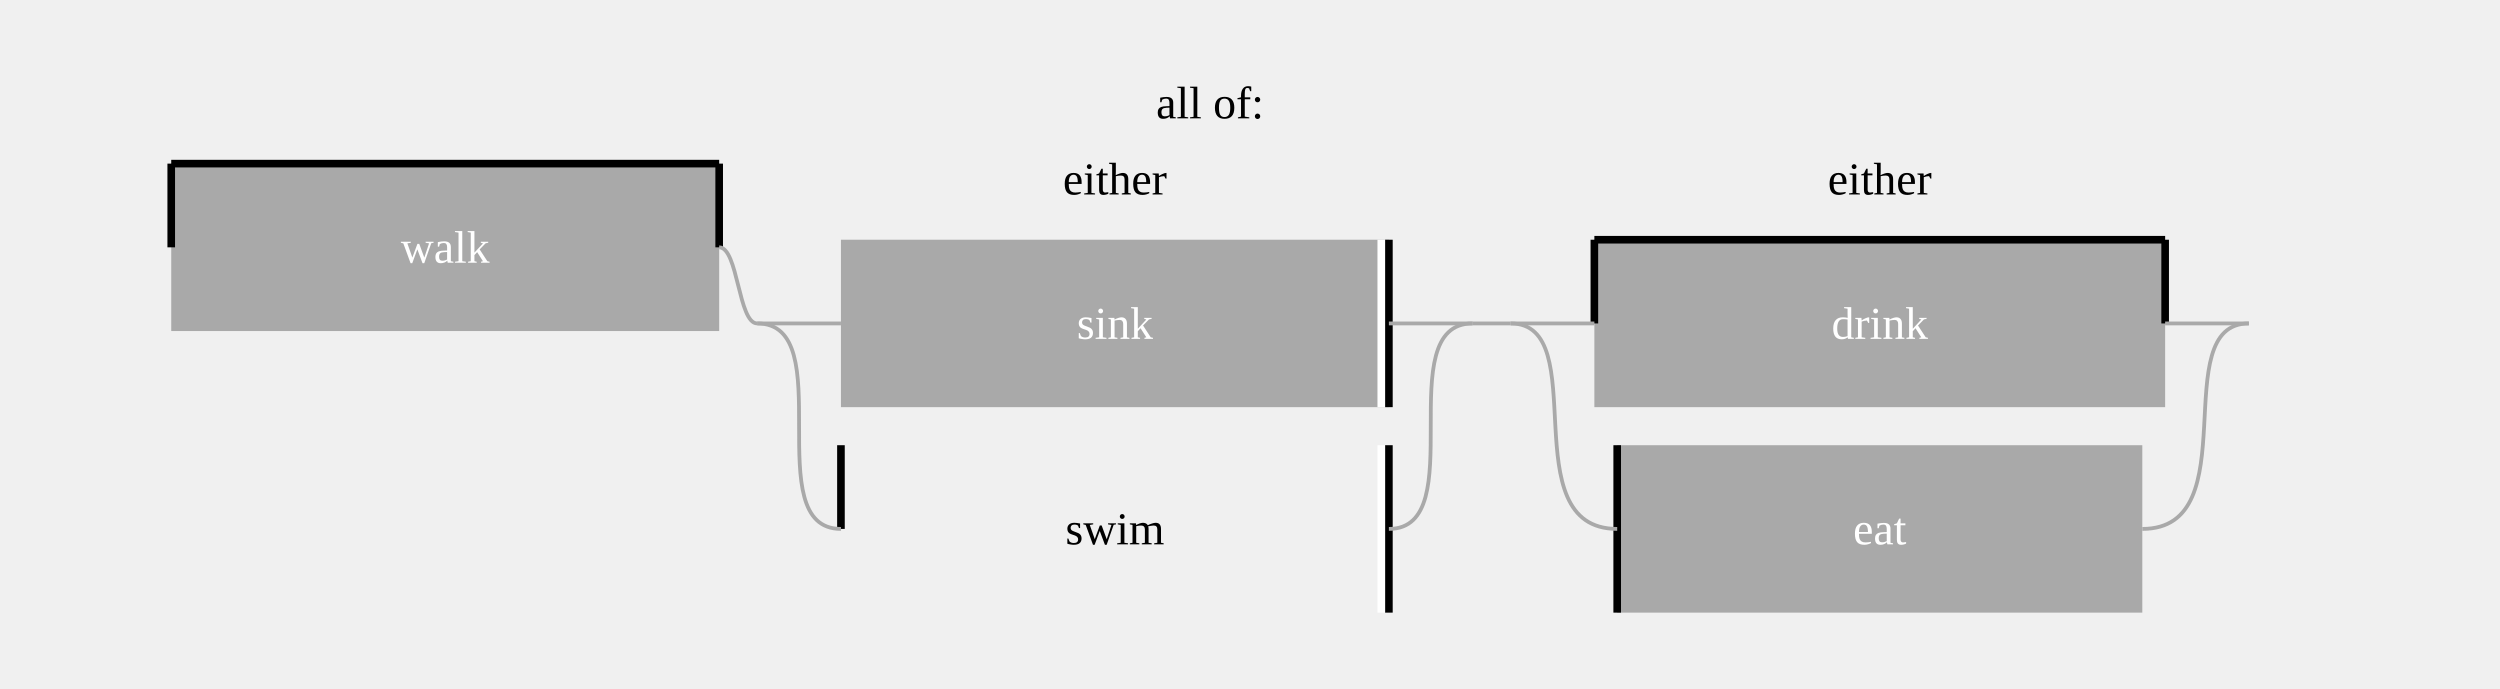
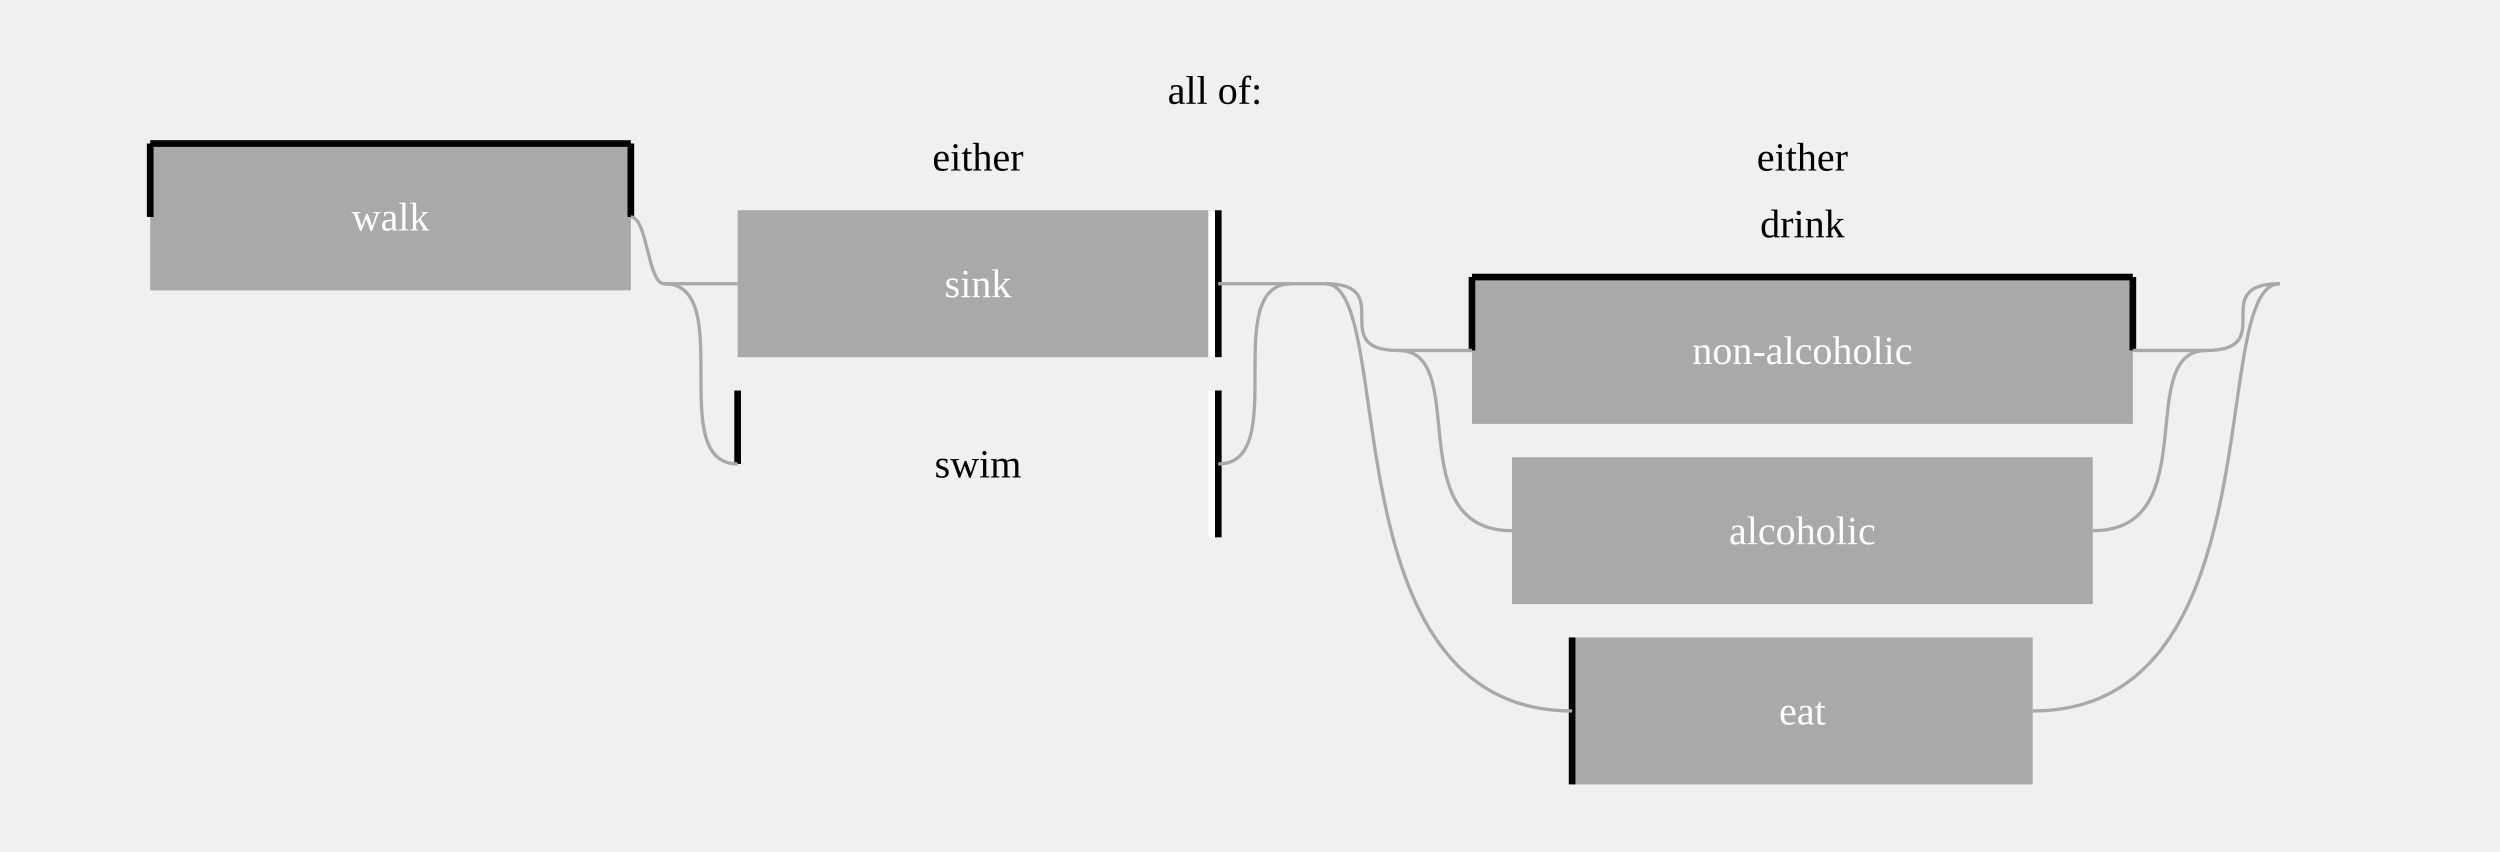
- <svg xmlns="http://www.w3.org/2000/svg" width="657" height="181" version="1.11.1">
+ <svg xmlns="http://www.w3.org/2000/svg" width="749" height="255" version="1.11.1">
  <rect fill="darkgrey" stroke="none" x="0" class="textbox" width="144" y="0" transform="translate(22 0)translate(0 20)translate(23 23)" height="44" />
  <text fill="white" dominant-baseline="central" x="72" y="22" transform="translate(22 0)translate(0 20)translate(23 23)" text-anchor="middle">walk</text>
  <line stroke="black" class="leftline.half" stroke-width="2px" y1="0" x1="0" y2="22" transform="translate(22 0)translate(0 20)translate(23 23)" x2="0" />
  <line stroke="black" class="rightline.half" stroke-width="2px" y1="0" x1="144" y2="22" transform="translate(22 0)translate(0 20)translate(23 23)" x2="144" />
  <line stroke="black" class="topline.full" stroke-width="2px" y1="0" x1="0" y2="0" transform="translate(22 0)translate(0 20)translate(23 23)" x2="144" />
  <rect fill="darkgrey" stroke="none" x="0" class="textbox" width="144" y="0" transform="translate(0 0)translate(0 10)translate(22 -10)translate(0 20)translate(154 0)translate(22 0)translate(0 20)translate(23 23)" height="44" />
  <text fill="white" dominant-baseline="central" x="72" y="22" transform="translate(0 0)translate(0 10)translate(22 -10)translate(0 20)translate(154 0)translate(22 0)translate(0 20)translate(23 23)" text-anchor="middle">sink</text>
  <line stroke="black" class="rightline.full" stroke-width="2px" y1="0" x1="144" y2="44" transform="translate(0 0)translate(0 10)translate(22 -10)translate(0 20)translate(154 0)translate(22 0)translate(0 20)translate(23 23)" x2="144" />
  <line stroke="white" class="rightline.full" stroke-width="2px" y1="0" x1="142" y2="44" transform="translate(0 0)translate(0 10)translate(22 -10)translate(0 20)translate(154 0)translate(22 0)translate(0 20)translate(23 23)" x2="142" />
  <path fill="none" stroke="darkgrey" class="v_connector_in" d="M -22,32 C 0,32 -22,32 0 32" transform="translate(22 -10)translate(0 20)translate(154 0)translate(22 0)translate(0 20)translate(23 23)" />
  <path fill="none" stroke="darkgrey" class="v_connector_out" d="M 166,32 C 144,32 166,32 144 32" transform="translate(22 -10)translate(0 20)translate(154 0)translate(22 0)translate(0 20)translate(23 23)" />
  <rect fill="none" stroke="none" x="0" class="textbox" width="144" y="0" transform="translate(0 0)translate(0 64)translate(22 -10)translate(0 20)translate(154 0)translate(22 0)translate(0 20)translate(23 23)" height="44" />
  <text fill="black" dominant-baseline="central" x="72" y="22" transform="translate(0 0)translate(0 64)translate(22 -10)translate(0 20)translate(154 0)translate(22 0)translate(0 20)translate(23 23)" text-anchor="middle">swim</text>
  <line stroke="black" class="leftline.half" stroke-width="2px" y1="0" x1="0" y2="22" transform="translate(0 0)translate(0 64)translate(22 -10)translate(0 20)translate(154 0)translate(22 0)translate(0 20)translate(23 23)" x2="0" />
  <line stroke="black" class="rightline.full" stroke-width="2px" y1="0" x1="144" y2="44" transform="translate(0 0)translate(0 64)translate(22 -10)translate(0 20)translate(154 0)translate(22 0)translate(0 20)translate(23 23)" x2="144" />
  <line stroke="white" class="rightline.full" stroke-width="2px" y1="0" x1="142" y2="44" transform="translate(0 0)translate(0 64)translate(22 -10)translate(0 20)translate(154 0)translate(22 0)translate(0 20)translate(23 23)" x2="142" />
  <path fill="none" stroke="darkgrey" class="v_connector_in" d="M -22,32 C 0,32 -22,86 0 86" transform="translate(22 -10)translate(0 20)translate(154 0)translate(22 0)translate(0 20)translate(23 23)" />
  <path fill="none" stroke="darkgrey" class="v_connector_out" d="M 166,32 C 144,32 166,86 144 86" transform="translate(22 -10)translate(0 20)translate(154 0)translate(22 0)translate(0 20)translate(23 23)" />
  <text dominant-baseline="hanging" x="78" transform="translate(16 0)translate(154 0)translate(22 0)translate(0 20)translate(23 23)" text-anchor="middle">either</text>
  <path fill="none" stroke="darkgrey" class="h_connector" d="M 144,22 c 5,0 5,20 10 20" transform="translate(22 0)translate(0 20)translate(23 23)" />
-   <rect fill="darkgrey" stroke="none" x="0" class="textbox" width="150" y="0" transform="translate(0 0)translate(0 10)translate(22 -10)translate(0 20)translate(352 0)translate(22 0)translate(0 20)translate(23 23)" height="44" />
-   <text fill="white" dominant-baseline="central" x="75" y="22" transform="translate(0 0)translate(0 10)translate(22 -10)translate(0 20)translate(352 0)translate(22 0)translate(0 20)translate(23 23)" text-anchor="middle">drink</text>
-   <line stroke="black" class="leftline.half" stroke-width="2px" y1="0" x1="0" y2="22" transform="translate(0 0)translate(0 10)translate(22 -10)translate(0 20)translate(352 0)translate(22 0)translate(0 20)translate(23 23)" x2="0" />
-   <line stroke="black" class="rightline.half" stroke-width="2px" y1="0" x1="150" y2="22" transform="translate(0 0)translate(0 10)translate(22 -10)translate(0 20)translate(352 0)translate(22 0)translate(0 20)translate(23 23)" x2="150" />
-   <line stroke="black" class="topline.full" stroke-width="2px" y1="0" x1="0" y2="0" transform="translate(0 0)translate(0 10)translate(22 -10)translate(0 20)translate(352 0)translate(22 0)translate(0 20)translate(23 23)" x2="150" />
-   <path fill="none" stroke="darkgrey" class="v_connector_in" d="M -22,32 C 0,32 -22,32 0 32" transform="translate(22 -10)translate(0 20)translate(352 0)translate(22 0)translate(0 20)translate(23 23)" />
-   <path fill="none" stroke="darkgrey" class="v_connector_out" d="M 172,32 C 150,32 172,32 150 32" transform="translate(22 -10)translate(0 20)translate(352 0)translate(22 0)translate(0 20)translate(23 23)" />
-   <rect fill="darkgrey" stroke="none" x="0" class="textbox" width="138" y="0" transform="translate(6 0)translate(0 64)translate(22 -10)translate(0 20)translate(352 0)translate(22 0)translate(0 20)translate(23 23)" height="44" />
-   <text fill="white" dominant-baseline="central" x="69" y="22" transform="translate(6 0)translate(0 64)translate(22 -10)translate(0 20)translate(352 0)translate(22 0)translate(0 20)translate(23 23)" text-anchor="middle">eat</text>
-   <line stroke="black" class="leftline.full" stroke-width="2px" y1="0" x1="0" y2="44" transform="translate(6 0)translate(0 64)translate(22 -10)translate(0 20)translate(352 0)translate(22 0)translate(0 20)translate(23 23)" x2="0" />
-   <path fill="none" stroke="darkgrey" class="v_connector_in" d="M -22,32 C 0,32 -22,86 6 86" transform="translate(22 -10)translate(0 20)translate(352 0)translate(22 0)translate(0 20)translate(23 23)" />
-   <path fill="none" stroke="darkgrey" class="v_connector_out" d="M 172,32 C 150,32 172,86 144 86" transform="translate(22 -10)translate(0 20)translate(352 0)translate(22 0)translate(0 20)translate(23 23)" />
-   <text dominant-baseline="hanging" x="78" transform="translate(19 0)translate(352 0)translate(22 0)translate(0 20)translate(23 23)" text-anchor="middle">either</text>
+   <rect fill="darkgrey" stroke="none" x="0" class="textbox" width="198" y="0" transform="translate(0 0)translate(0 10)translate(22 -10)translate(0 20)translate(0 0)translate(0 10)translate(22 -10)translate(0 20)translate(352 0)translate(22 0)translate(0 20)translate(23 23)" height="44" />
+   <text fill="white" dominant-baseline="central" x="99" y="22" transform="translate(0 0)translate(0 10)translate(22 -10)translate(0 20)translate(0 0)translate(0 10)translate(22 -10)translate(0 20)translate(352 0)translate(22 0)translate(0 20)translate(23 23)" text-anchor="middle">non-alcoholic</text>
+   <line stroke="black" class="leftline.half" stroke-width="2px" y1="0" x1="0" y2="22" transform="translate(0 0)translate(0 10)translate(22 -10)translate(0 20)translate(0 0)translate(0 10)translate(22 -10)translate(0 20)translate(352 0)translate(22 0)translate(0 20)translate(23 23)" x2="0" />
+   <line stroke="black" class="rightline.half" stroke-width="2px" y1="0" x1="198" y2="22" transform="translate(0 0)translate(0 10)translate(22 -10)translate(0 20)translate(0 0)translate(0 10)translate(22 -10)translate(0 20)translate(352 0)translate(22 0)translate(0 20)translate(23 23)" x2="198" />
+   <line stroke="black" class="topline.full" stroke-width="2px" y1="0" x1="0" y2="0" transform="translate(0 0)translate(0 10)translate(22 -10)translate(0 20)translate(0 0)translate(0 10)translate(22 -10)translate(0 20)translate(352 0)translate(22 0)translate(0 20)translate(23 23)" x2="198" />
+   <path fill="none" stroke="darkgrey" class="v_connector_in" d="M -22,32 C 0,32 -22,32 0 32" transform="translate(22 -10)translate(0 20)translate(0 0)translate(0 10)translate(22 -10)translate(0 20)translate(352 0)translate(22 0)translate(0 20)translate(23 23)" />
+   <path fill="none" stroke="darkgrey" class="v_connector_out" d="M 220,32 C 198,32 220,32 198 32" transform="translate(22 -10)translate(0 20)translate(0 0)translate(0 10)translate(22 -10)translate(0 20)translate(352 0)translate(22 0)translate(0 20)translate(23 23)" />
+   <rect fill="darkgrey" stroke="none" x="0" class="textbox" width="174" y="0" transform="translate(12 0)translate(0 64)translate(22 -10)translate(0 20)translate(0 0)translate(0 10)translate(22 -10)translate(0 20)translate(352 0)translate(22 0)translate(0 20)translate(23 23)" height="44" />
+   <text fill="white" dominant-baseline="central" x="87" y="22" transform="translate(12 0)translate(0 64)translate(22 -10)translate(0 20)translate(0 0)translate(0 10)translate(22 -10)translate(0 20)translate(352 0)translate(22 0)translate(0 20)translate(23 23)" text-anchor="middle">alcoholic</text>
+   <path fill="none" stroke="darkgrey" class="v_connector_in" d="M -22,32 C 0,32 -22,86 12 86" transform="translate(22 -10)translate(0 20)translate(0 0)translate(0 10)translate(22 -10)translate(0 20)translate(352 0)translate(22 0)translate(0 20)translate(23 23)" />
+   <path fill="none" stroke="darkgrey" class="v_connector_out" d="M 220,32 C 198,32 220,86 186 86" transform="translate(22 -10)translate(0 20)translate(0 0)translate(0 10)translate(22 -10)translate(0 20)translate(352 0)translate(22 0)translate(0 20)translate(23 23)" />
+   <text dominant-baseline="hanging" x="75" transform="translate(46 0)translate(0 0)translate(0 10)translate(22 -10)translate(0 20)translate(352 0)translate(22 0)translate(0 20)translate(23 23)" text-anchor="middle">drink</text>
+   <path fill="none" stroke="darkgrey" class="v_connector_in" d="M -22,32 C 0,32 -22,52 0 52" transform="translate(22 -10)translate(0 20)translate(352 0)translate(22 0)translate(0 20)translate(23 23)" />
+   <path fill="none" stroke="darkgrey" class="v_connector_out" d="M 264,32 C 242,32 264,52 242 52" transform="translate(22 -10)translate(0 20)translate(352 0)translate(22 0)translate(0 20)translate(23 23)" />
+   <rect fill="darkgrey" stroke="none" x="0" class="textbox" width="138" y="0" transform="translate(52 0)translate(0 138)translate(22 -10)translate(0 20)translate(352 0)translate(22 0)translate(0 20)translate(23 23)" height="44" />
+   <text fill="white" dominant-baseline="central" x="69" y="22" transform="translate(52 0)translate(0 138)translate(22 -10)translate(0 20)translate(352 0)translate(22 0)translate(0 20)translate(23 23)" text-anchor="middle">eat</text>
+   <line stroke="black" class="leftline.full" stroke-width="2px" y1="0" x1="0" y2="44" transform="translate(52 0)translate(0 138)translate(22 -10)translate(0 20)translate(352 0)translate(22 0)translate(0 20)translate(23 23)" x2="0" />
+   <path fill="none" stroke="darkgrey" class="v_connector_in" d="M -22,32 C 0,32 -22,160 52 160" transform="translate(22 -10)translate(0 20)translate(352 0)translate(22 0)translate(0 20)translate(23 23)" />
+   <path fill="none" stroke="darkgrey" class="v_connector_out" d="M 264,32 C 242,32 264,160 190 160" transform="translate(22 -10)translate(0 20)translate(352 0)translate(22 0)translate(0 20)translate(23 23)" />
+   <text dominant-baseline="hanging" x="78" transform="translate(65 0)translate(352 0)translate(22 0)translate(0 20)translate(23 23)" text-anchor="middle">either</text>
  <path fill="none" stroke="darkgrey" class="h_connector" d="M 342,42 c 5,0 5,0 10 0" transform="translate(22 0)translate(0 20)translate(23 23)" />
-   <text dominant-baseline="hanging" x="81" transform="translate(214 0)translate(23 23)" text-anchor="middle">all of:</text>
+   <text dominant-baseline="hanging" x="81" transform="translate(260 0)translate(23 23)" text-anchor="middle">all of:</text>
</svg>
